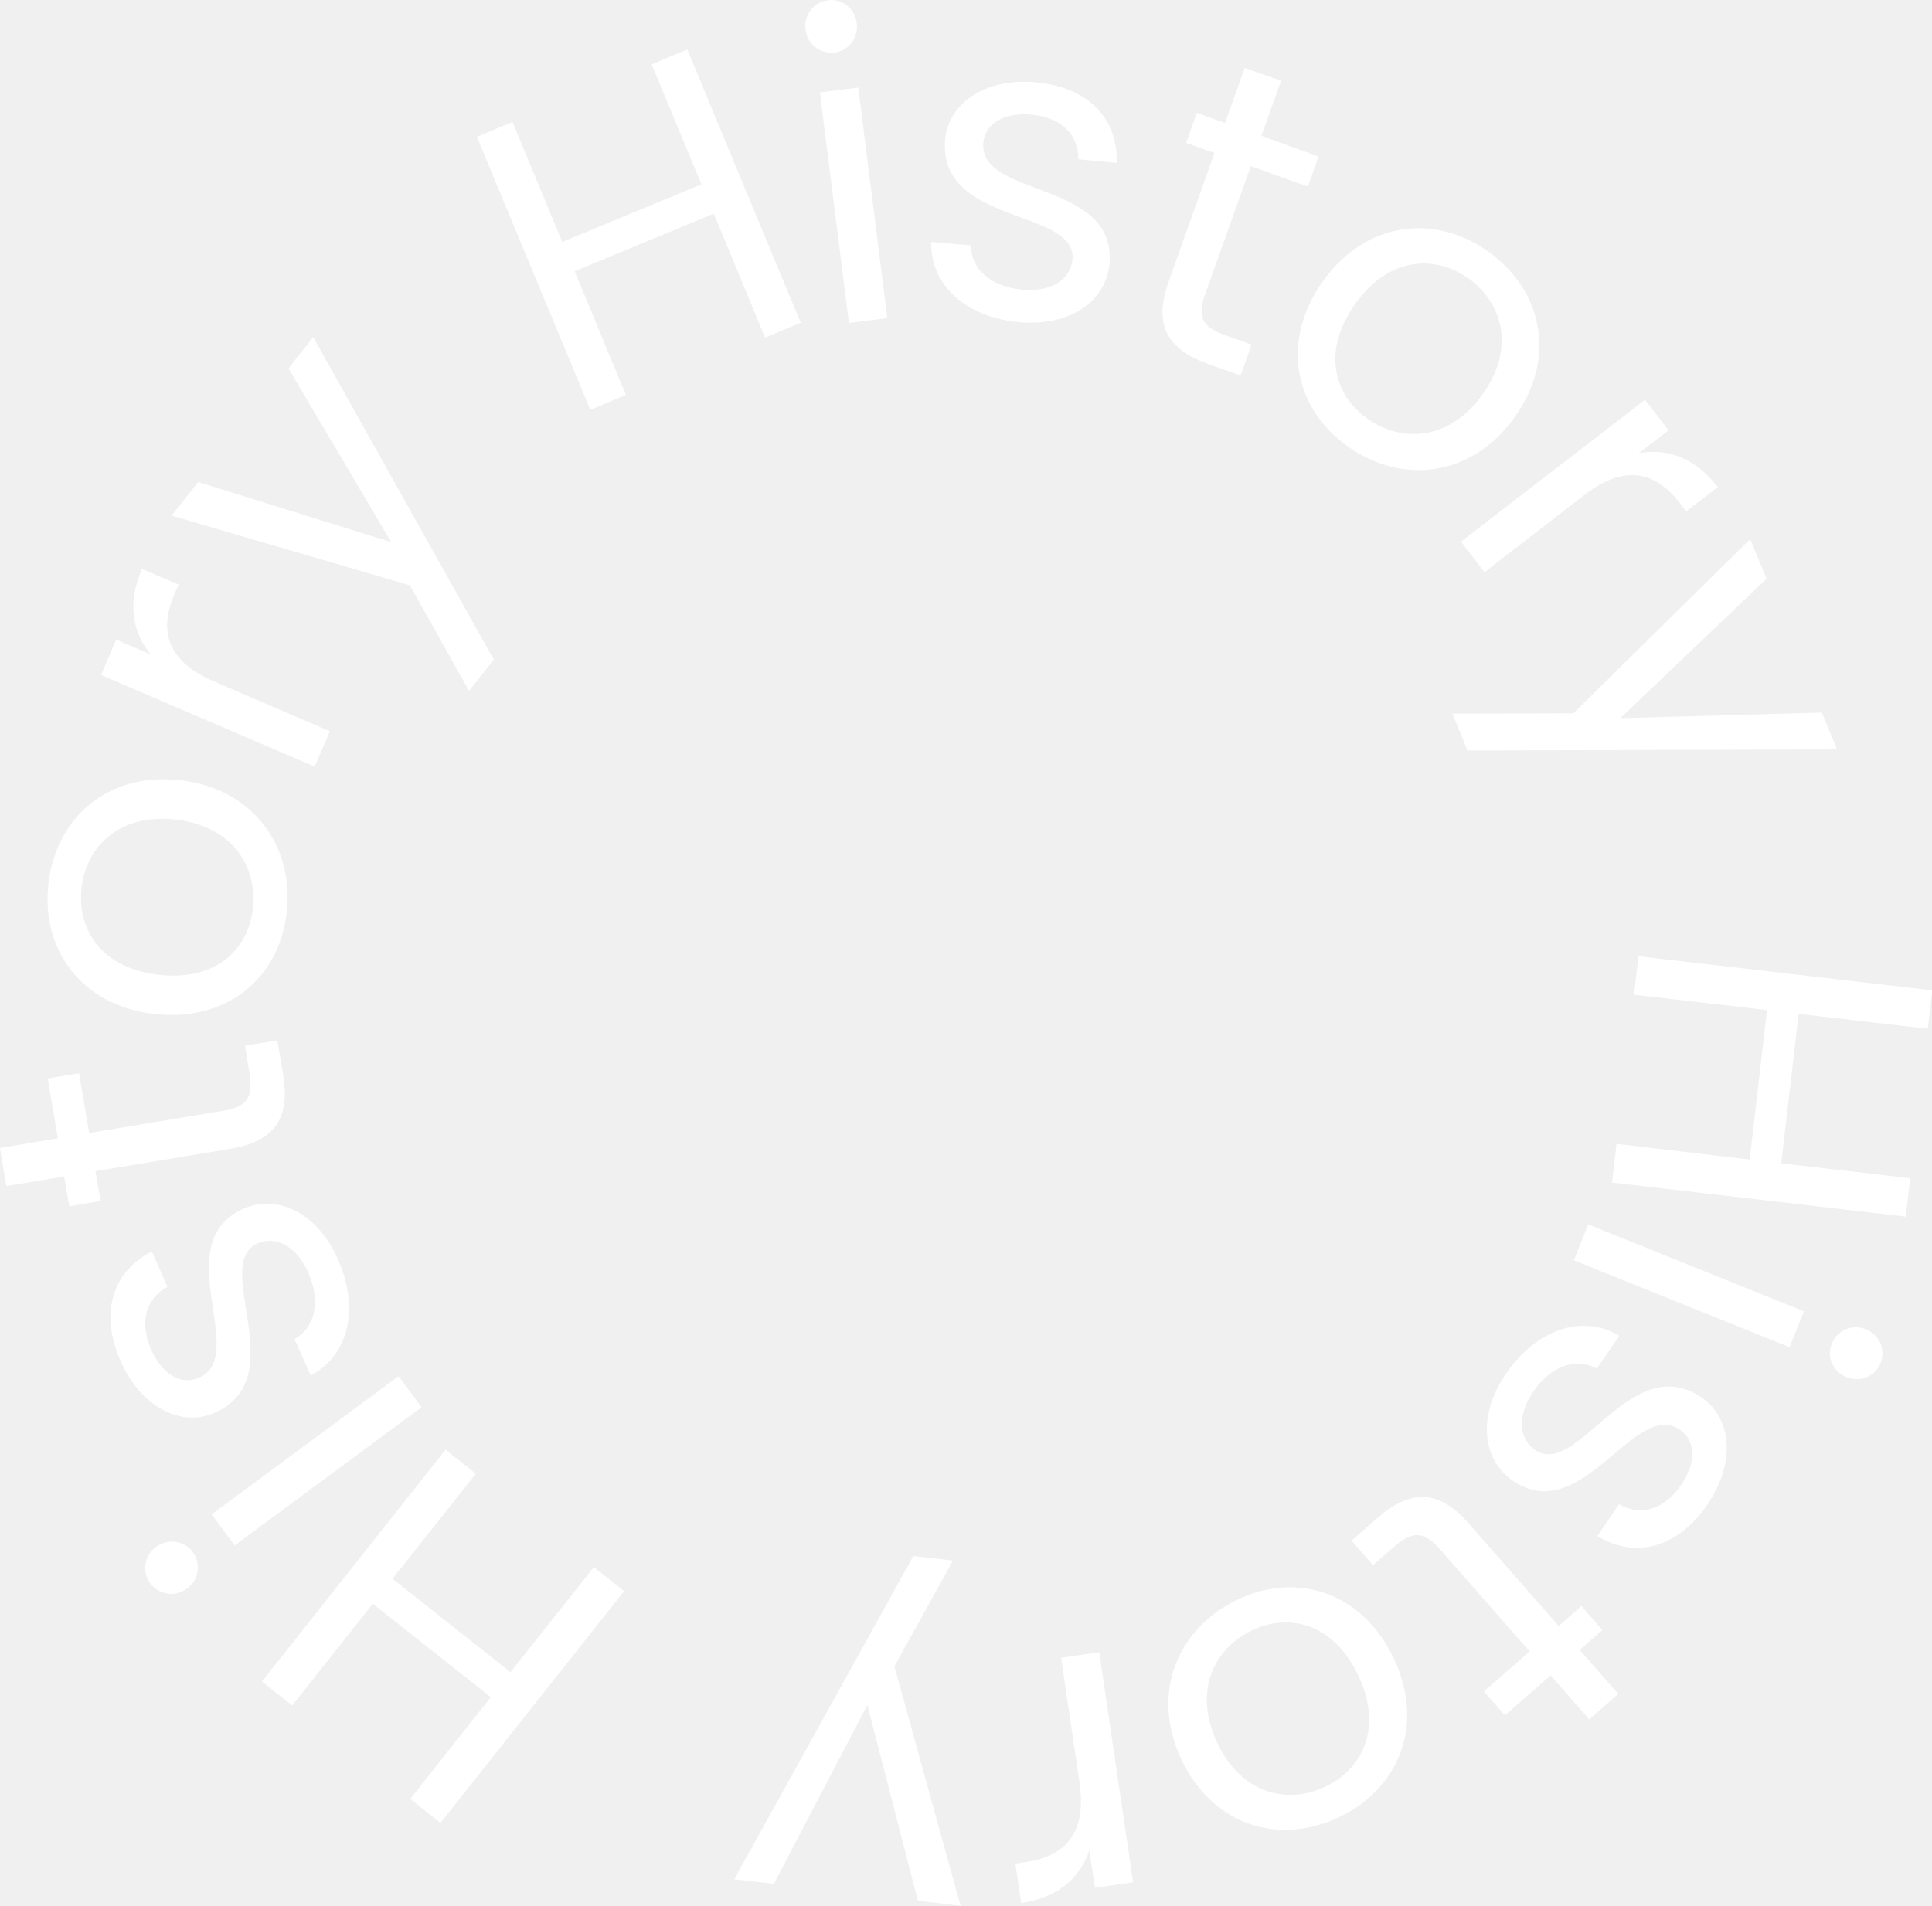
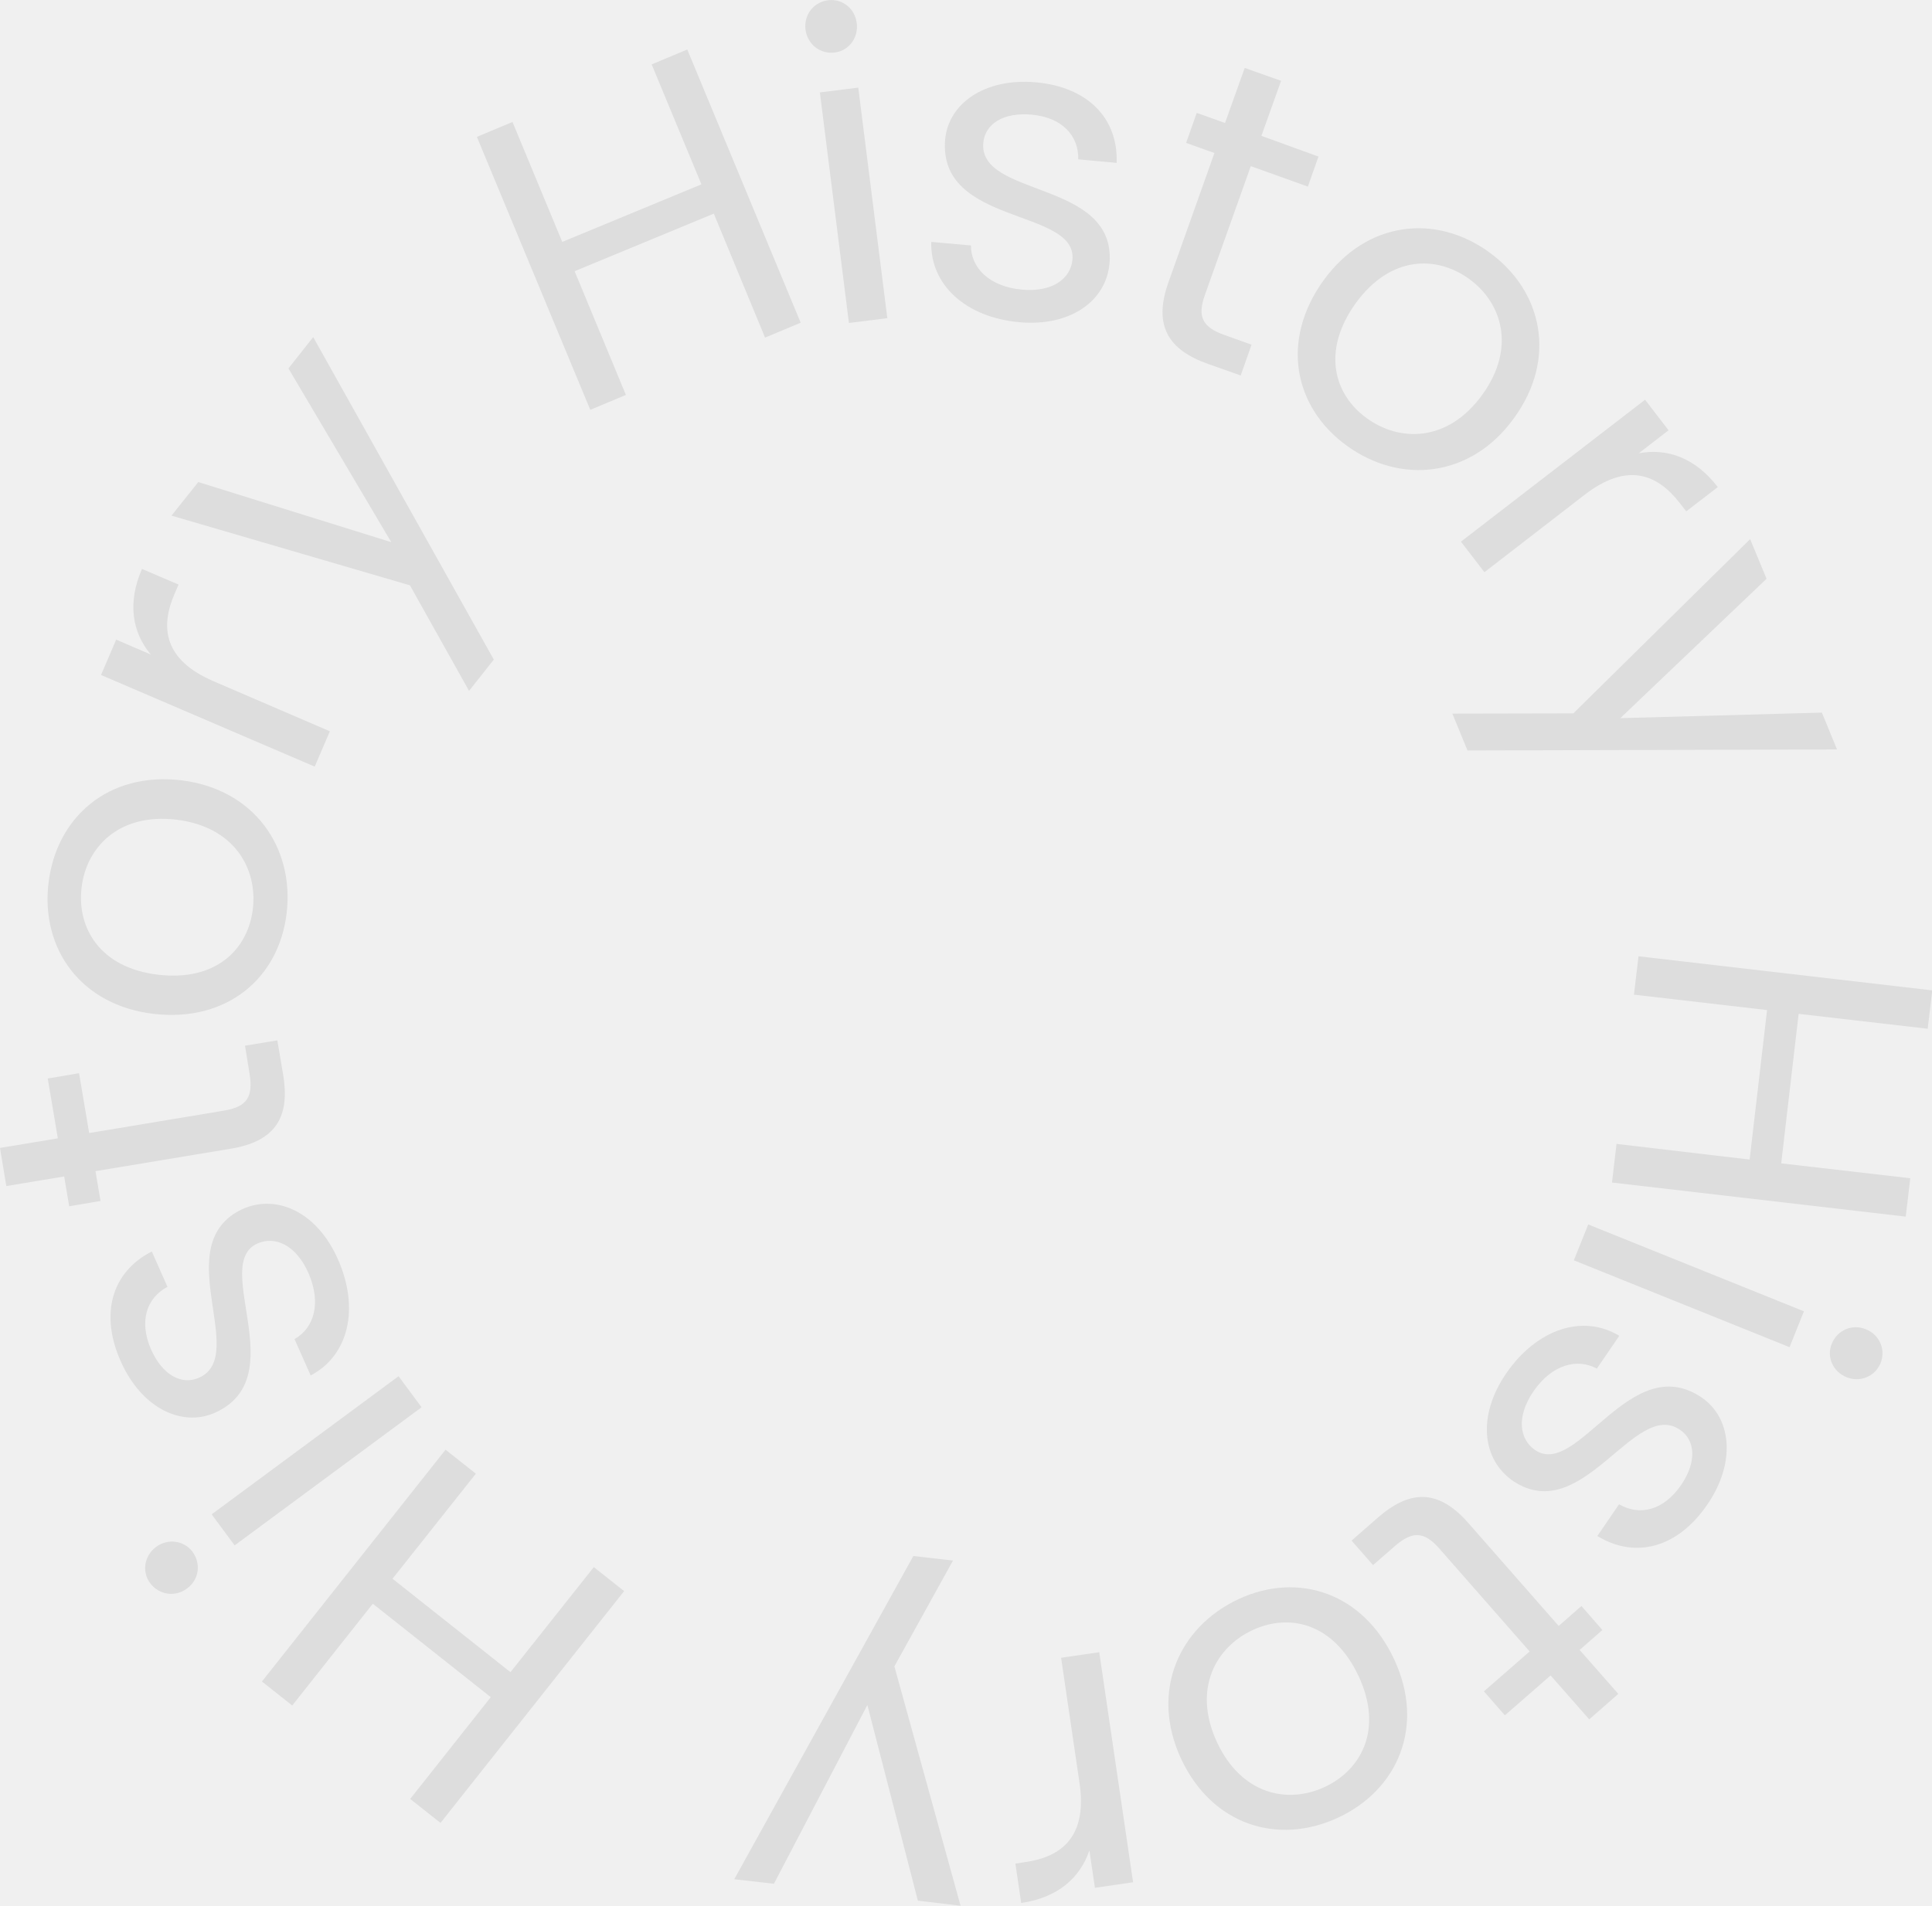
<svg xmlns="http://www.w3.org/2000/svg" version="1.1" id="Layer_1" x="0px" y="0px" viewBox="0 0 764.9 754.7" style="enable-background:new 0 0 764.9 754.7;" xml:space="preserve">
  <style type="text/css">
- 	.st0{fill:#FFFFFF;}
+ 	.st0{fill:#DDDDDD;}
</style>
  <g>
    <path class="st0" d="M155.4,625.2l46.7,37l33-41.6l12,9.5l-72.7,91.8l-12-9.5l31.9-40.3l-46.7-37l-31.9,40.3l-12-9.5l72.7-91.8   l12,9.5L155.4,625.2z" />
    <path class="st0" d="M74,629.1c-4.7,3.5-11.1,2.5-14.6-2.2c-3.3-4.5-2.3-10.8,2.4-14.3s11.1-2.5,14.4,1.9   C79.7,619.3,78.8,625.6,74,629.1z M92.9,612l-9.1-12.3l74-54.7l9.1,12.3L92.9,612z" />
    <path class="st0" d="M133.8,498.7c8.7,19.7,4.1,38.2-10.8,46l-6.4-14.4c7.8-4.4,10.7-14.3,5.5-26.2c-4.9-11.1-13.2-14.7-20.1-11.7   c-18.7,8.3,14.3,53.2-17,67.1c-12.9,5.7-28.9-1.7-37.2-20.4c-8.3-18.6-3.7-35.3,12.3-43.5l6.2,14c-8.2,4.4-11.4,13.5-6.5,24.8   c4.6,10.3,12.2,14.2,19,11.2c20-8.9-12.6-52.8,17.2-66.8C109.7,472.7,125.6,480.1,133.8,498.7z" />
    <path class="st0" d="M37.8,463.8l2,11.8l-12.4,2.1l-2-11.8l-22.9,3.8L0,454.6l22.9-3.8l-4-23.7l12.4-2.1l4,23.7l53.5-8.9   c8.9-1.5,11.5-5.3,10-14.6L97,414.1l12.8-2.1l2.3,13.6c2.7,16.1-2.4,26.3-20.7,29.3L37.8,463.8z" />
    <path class="st0" d="M113.5,361.5c-3,25.9-23.7,43.4-52.7,40c-28.9-3.4-44.7-25.9-41.6-51.8c3.1-26,23.6-44.1,52.5-40.7   C100.6,312.5,116.5,335.5,113.5,361.5z M100.1,360c1.9-15.9-7.2-32.6-30.3-35.4c-23-2.7-35.7,11.2-37.5,26.9   c-1.9,16,7.3,31.8,30.3,34.5C85.7,388.7,98.2,375.8,100.1,360z" />
    <path class="st0" d="M130.6,289.6l-6,14L40,267.3l6-14l13.7,5.9c-7.4-8.8-9.3-20.5-3.5-33.9l14.5,6.2l-1.6,3.7   c-5.8,13.4-4.1,26.2,15.5,34.6L130.6,289.6z" />
    <path class="st0" d="M114.2,145.9l9.8-12.4l71.5,127.7l-9.8,12.4l-23.4-41.8l-94.4-27.6l10.6-13.3l76.4,23.8L114.2,145.9z" />
-     <path class="st0" d="M282.6,84.6l-55.1,22.8l20.3,49l-14.1,5.9L188.8,54.2l14.1-5.9l19.7,47.5L277.7,73l-19.7-47.5l14.1-5.9   L317,127.8l-14.1,5.9L282.6,84.6z" />
+     <path class="st0" d="M282.6,84.6l-55.1,22.8l20.3,49l-14.1,5.9L188.8,54.2l14.1-5.9l19.7,47.5L277.7,73L258,25.5l14.1-5.9   L317,127.8l-14.1,5.9L282.6,84.6z" />
    <path class="st0" d="M318.9,11.7c-0.7-5.8,3.2-10.9,9-11.6c5.5-0.7,10.6,3.2,11.3,9.1s-3.2,10.9-8.7,11.6   C324.7,21.5,319.7,17.6,318.9,11.7z M324.6,36.6l15.2-1.9l11.5,91.3l-15.2,1.9L324.6,36.6z" />
    <path class="st0" d="M403.6,127.6c-21.4-1.9-35.4-15-34.9-31.8l15.7,1.4c0,8.9,7.3,16.3,20.2,17.5c12,1.1,19.3-4.3,20-11.9   c1.8-20.4-53.4-13.4-50.4-47.6c1.3-14.1,15.5-24.4,35.9-22.6c20.2,1.8,32.6,13.9,32,31.9l-15.2-1.4c0.2-9.3-6.3-16.6-18.5-17.7   c-11.2-1-18.4,3.7-19.1,11.1c-2,21.8,52.3,14.7,50,47.5C438.1,119.2,423.8,129.4,403.6,127.6z" />
    <path class="st0" d="M480.8,60.6l-11.2-4l4.2-11.9l11.2,4l7.8-21.8l14.4,5.1l-7.8,21.8L522,62l-4.2,11.9l-22.6-8.1L477,116.9   c-3,8.5-1,12.7,7.9,15.8l10.6,3.8l-4.3,12.2l-13-4.6c-15.4-5.5-21.8-14.9-15.6-32.3L480.8,60.6z" />
    <path class="st0" d="M533.2,176.5c-21.1-15.3-26.3-41.9-9.1-65.6c17.1-23.5,44.4-26.3,65.5-11c21.2,15.4,26.9,42.2,9.8,65.7   C582.3,189.3,554.4,191.9,533.2,176.5z M541.1,165.6c12.9,9.4,32,9.7,45.7-9.2c13.6-18.8,7.7-36.6-5.1-45.9   c-13.1-9.5-31.3-9.2-44.9,9.5C523.1,139,528.2,156.3,541.1,165.6z" />
    <path class="st0" d="M587.7,226.6l-9.3-12.1l72.9-56.2l9.3,12.1l-11.8,9.1c11.3-2.1,22.4,1.8,31.3,13.4l-12.5,9.6l-2.5-3.2   c-8.9-11.6-20.9-16.4-37.8-3.3L587.7,226.6z" />
    <path class="st0" d="M721.3,282.2l6,14.6L581,297.2l-6-14.6l47.9-0.1l70-69l6.5,15.7l-57.9,55.2L721.3,282.2z" />
-     <path class="st0" d="M692.7,459.2l6.9-59.2l-52.7-6.1l1.8-15.2l116.3,13.5l-1.8,15.2l-51.1-5.9l-6.9,59.2l51.1,5.9l-1.8,15.2   l-116.3-13.5L640,453L692.7,459.2z" />
+     <path class="st0" d="M692.7,459.2l6.9-59.2l-52.7-6.1l1.8-15.2L765,392.2l-1.8,15.2l-51.1-5.9l-6.9,59.2l51.1,5.9l-1.8,15.2   l-116.3-13.5L640,453L692.7,459.2z" />
    <path class="st0" d="M714.2,519.3l-5.7,14.2l-85.4-34.4l5.7-14.2L714.2,519.3z M738.7,526.4c5.5,2.2,8,8.1,5.8,13.5   c-2.1,5.1-8,7.7-13.4,5.5c-5.5-2.2-8-8.1-5.9-13.2C727.4,526.7,733.3,524.2,738.7,526.4z" />
    <path class="st0" d="M596.3,543.9c12.2-17.7,30.4-23.6,44.8-14.9l-8.9,13c-7.8-4.3-17.8-1.6-25.1,9c-6.8,10-5.6,18.9,0.6,23.2   c16.9,11.6,37.8-40.1,66.1-20.7c11.6,8,13.7,25.5,2.1,42.4c-11.5,16.8-28.1,21.7-43.5,12.4l8.6-12.6c8,4.7,17.5,2.6,24.5-7.5   c6.4-9.3,5.7-17.9-0.4-22c-18-12.3-38.4,38.5-65.9,20.4C586.7,578.1,584.8,560.7,596.3,543.9z" />
    <path class="st0" d="M617.1,643.9l9-7.9l8.3,9.5l-9,7.9l15.3,17.4l-11.5,10.1l-15.3-17.4l-18.1,15.8l-8.3-9.5l18.1-15.8l-35.8-40.8   c-6-6.8-10.6-7-17.7-0.8l-8.5,7.4l-8.5-9.7l10.4-9.1c12.3-10.7,23.6-11.8,35.8,2.1L617.1,643.9z" />
    <path class="st0" d="M490.3,633.3c23.6-11,49.4-2.6,61.7,23.9c12.3,26.4,1.4,51.6-22.2,62.6c-23.8,11.1-49.9,3-62.2-23.3   C455.3,670,466.6,644.4,490.3,633.3z M496,645.5c-14.5,6.7-24,23.2-14.2,44.4c9.8,21,28.2,24.5,42.6,17.8   c14.6-6.8,23.3-22.9,13.5-43.9C528,642.7,510.5,638.8,496,645.5z" />
-     <path class="st0" d="M420.1,656.5l15.1-2.2l13.4,91.1l-15.1,2.2l-2.2-14.8c-3.7,10.9-12.5,18.7-27,20.8l-2.3-15.6l4-0.6   c14.5-2.1,24.5-10.2,21.4-31.3L420.1,656.5z" />
+     <path class="st0" d="M420.1,656.5l15.1-2.2l13.4,91.1l-15.1,2.2l-2.2-14.8c-3.7,10.9-12.5,18.7-27,20.8L402,738l4-0.6   c14.5-2.1,24.5-10.2,21.4-31.3L420.1,656.5z" />
    <path class="st0" d="M306.4,746l-15.7-1.8l70.9-128l15.7,1.8l-23.2,41.9l26.2,94.8l-16.9-2l-20-77.5L306.4,746z" />
  </g>
</svg>
